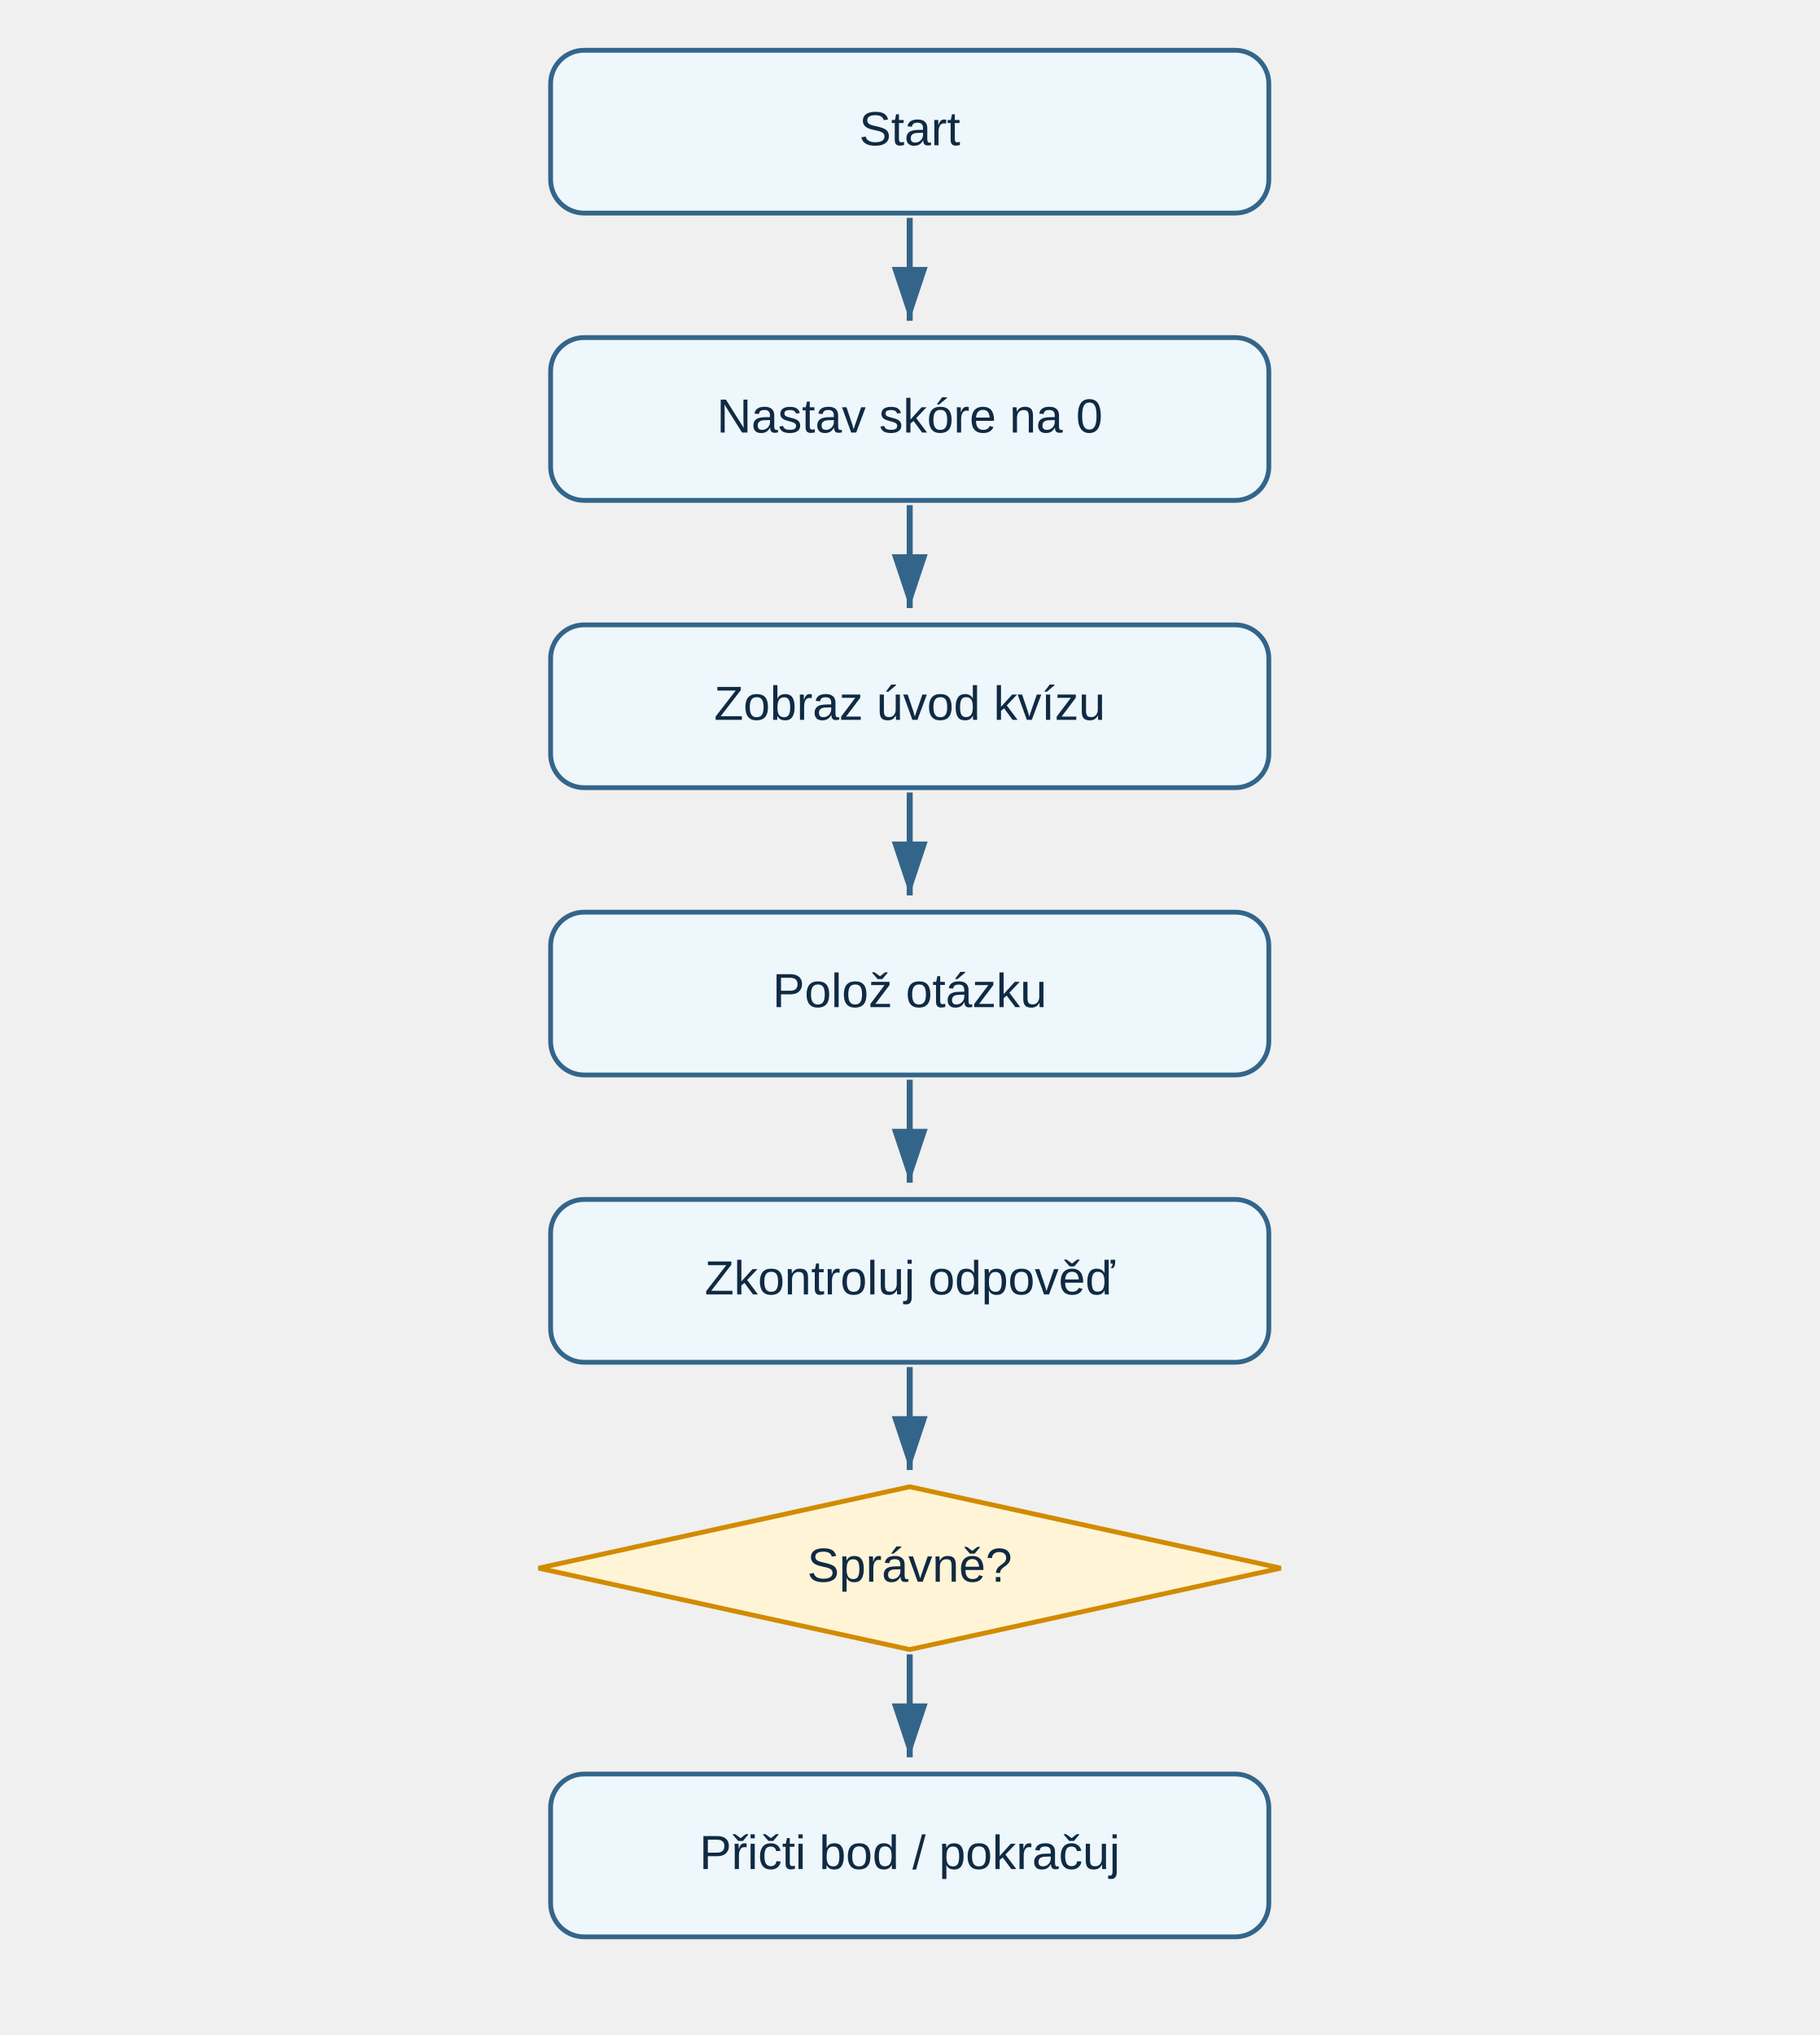
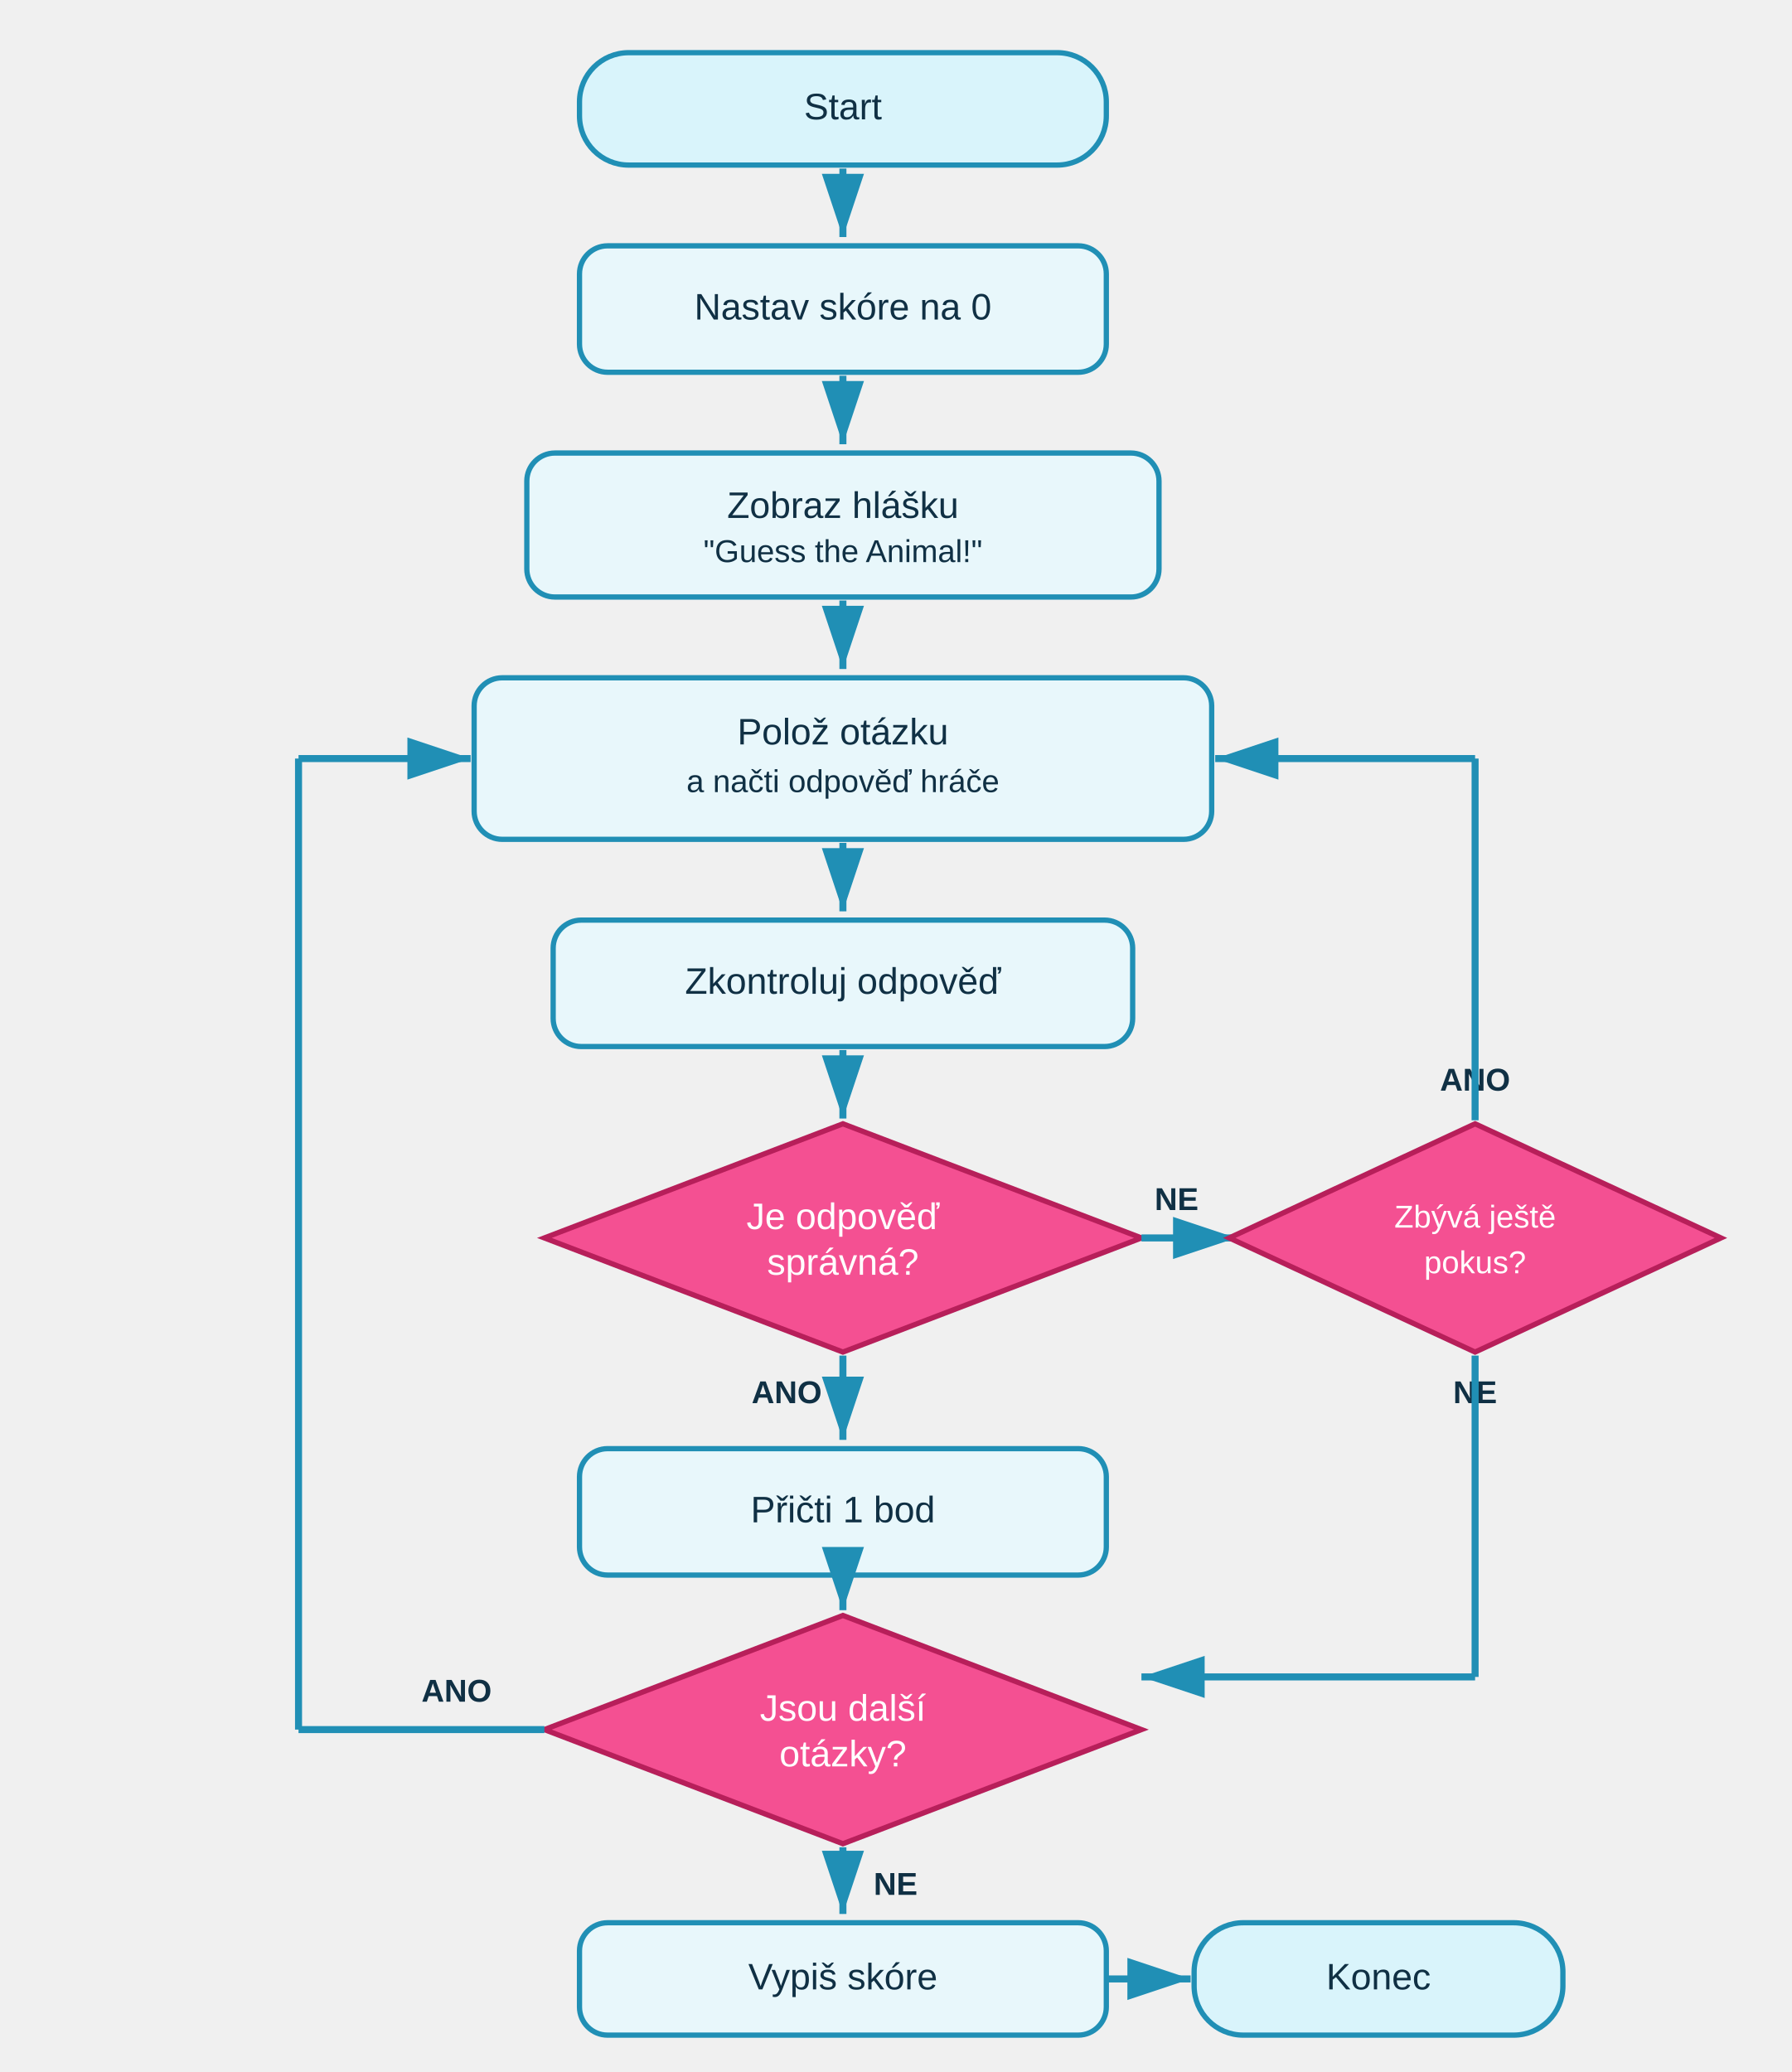
- <svg xmlns="http://www.w3.org/2000/svg" viewBox="0 0 760 850" role="img" aria-labelledby="title desc">
+ <svg xmlns="http://www.w3.org/2000/svg" viewBox="0 0 1020 1180" role="img" aria-labelledby="title desc">
  <defs>
    <marker id="arrow" markerWidth="10" markerHeight="10" refX="9" refY="3" orient="auto" markerUnits="strokeWidth">
-       <path d="M0,0 L0,6 L9,3 z" fill="#33658a" />
+       <path d="M0,0 L0,6 L9,3 z" fill="#208fb5" />
    </marker>
    <style>
-       .box { fill: #eef7fb; stroke: #33658a; stroke-width: 2; rx: 14; }
-       .decision { fill: #fff4d6; stroke: #d18b00; stroke-width: 2; }
-       .text { font-family: Arial, sans-serif; font-size: 20px; fill: #102a43; text-anchor: middle; dominant-baseline: middle; }
-       .line { stroke: #33658a; stroke-width: 2.5; fill: none; marker-end: url(#arrow); }
+       .box { fill: #e8f7fb; stroke: #208fb5; stroke-width: 3; rx: 16; }
+       .terminator { fill: #d9f4fb; stroke: #208fb5; stroke-width: 3; rx: 28; }
+       .decision { fill: #f45092; stroke: #b71f5a; stroke-width: 3; }
+       .text { font-family: Arial, sans-serif; font-size: 21px; fill: #103044; text-anchor: middle; dominant-baseline: middle; }
+       .decision-text { font-family: Arial, sans-serif; font-size: 21px; fill: #ffffff; text-anchor: middle; dominant-baseline: middle; }
+       .small { font-size: 18px; }
+       .label { font-family: Arial, sans-serif; font-size: 18px; font-weight: 700; fill: #103044; text-anchor: middle; dominant-baseline: middle; }
+       .line { stroke: #208fb5; stroke-width: 4; fill: none; marker-end: url(#arrow); }
+       .plain-line { stroke: #208fb5; stroke-width: 4; fill: none; }
    </style>
  </defs>
-   <rect class="box" x="230" y="21" width="300" height="68" />
-   <text class="text" x="380" y="55">Start</text>
-   <path class="line" d="M380,91 L380,134" />
-   <rect class="box" x="230" y="141" width="300" height="68" />
-   <text class="text" x="380" y="175">Nastav skóre na 0</text>
-   <path class="line" d="M380,211 L380,254" />
-   <rect class="box" x="230" y="261" width="300" height="68" />
-   <text class="text" x="380" y="295">Zobraz úvod kvízu</text>
-   <path class="line" d="M380,331 L380,374" />
-   <rect class="box" x="230" y="381" width="300" height="68" />
-   <text class="text" x="380" y="415">Polož otázku</text>
-   <path class="line" d="M380,451 L380,494" />
-   <rect class="box" x="230" y="501" width="300" height="68" />
-   <text class="text" x="380" y="535">Zkontroluj odpověď</text>
-   <path class="line" d="M380,571 L380,614" />
-   <polygon class="decision" points="380,621 535,655 380,689 225,655" />
-   <text class="text" x="380" y="655">Správně?</text>
-   <path class="line" d="M380,691 L380,734" />
-   <rect class="box" x="230" y="741" width="300" height="68" />
-   <text class="text" x="380" y="775">Přičti bod / pokračuj</text>
+   <rect class="terminator" x="330" y="30" width="300" height="64" />
+   <text class="text" x="480" y="62">Start</text>
+   <path class="line" d="M480,96 L480,135" />
+   <rect class="box" x="330" y="140" width="300" height="72" />
+   <text class="text" x="480" y="176">Nastav skóre na 0</text>
+   <path class="line" d="M480,214 L480,253" />
+   <rect class="box" x="300" y="258" width="360" height="82" />
+   <text class="text" x="480" y="289">Zobraz hlášku</text>
+   <text class="text small" x="480" y="315">"Guess the Animal!"</text>
+   <path class="line" d="M480,342 L480,381" />
+   <rect class="box" x="270" y="386" width="420" height="92" />
+   <text class="text" x="480" y="418">Polož otázku</text>
+   <text class="text small" x="480" y="446">a načti odpověď hráče</text>
+   <path class="line" d="M480,480 L480,519" />
+   <rect class="box" x="315" y="524" width="330" height="72" />
+   <text class="text" x="480" y="560">Zkontroluj odpověď</text>
+   <path class="line" d="M480,598 L480,637" />
+   <polygon class="decision" points="480,640 650,705 480,770 310,705" />
+   <text class="decision-text" x="480" y="694">Je odpověď</text>
+   <text class="decision-text" x="480" y="720">správná?</text>
+   <text class="label" x="448" y="794">ANO</text>
+   <path class="line" d="M480,772 L480,820" />
+   <rect class="box" x="330" y="825" width="300" height="72" />
+   <text class="text" x="480" y="861">Přičti 1 bod</text>
+   <text class="label" x="670" y="684">NE</text>
+   <path class="line" d="M650,705 L704,705" />
+   <polygon class="decision" points="840,640 980,705 840,770 700,705" />
+   <text class="decision-text small" x="840" y="694">Zbývá ještě</text>
+   <text class="decision-text small" x="840" y="720">pokus?</text>
+   <text class="label" x="840" y="616">ANO</text>
+   <path class="plain-line" d="M840,638 L840,432" />
+   <path class="line" d="M840,432 L692,432" />
+   <text class="label" x="840" y="794">NE</text>
+   <path class="plain-line" d="M840,772 L840,955" />
+   <path class="line" d="M840,955 L650,955" />
+   <path class="line" d="M480,899 L480,917" />
+   <polygon class="decision" points="480,920 650,985 480,1050 310,985" />
+   <text class="decision-text" x="480" y="974">Jsou další</text>
+   <text class="decision-text" x="480" y="1000">otázky?</text>
+   <text class="label" x="260" y="964">ANO</text>
+   <path class="plain-line" d="M310,985 L170,985" />
+   <path class="plain-line" d="M170,985 L170,432" />
+   <path class="line" d="M170,432 L268,432" />
+   <text class="label" x="510" y="1074">NE</text>
+   <path class="line" d="M480,1052 L480,1090" />
+   <rect class="box" x="330" y="1095" width="300" height="64" />
+   <text class="text" x="480" y="1127">Vypiš skóre</text>
+   <rect class="terminator" x="680" y="1095" width="210" height="64" />
+   <text class="text" x="785" y="1127">Konec</text>
+   <path class="line" d="M630,1127 L678,1127" />
</svg>
